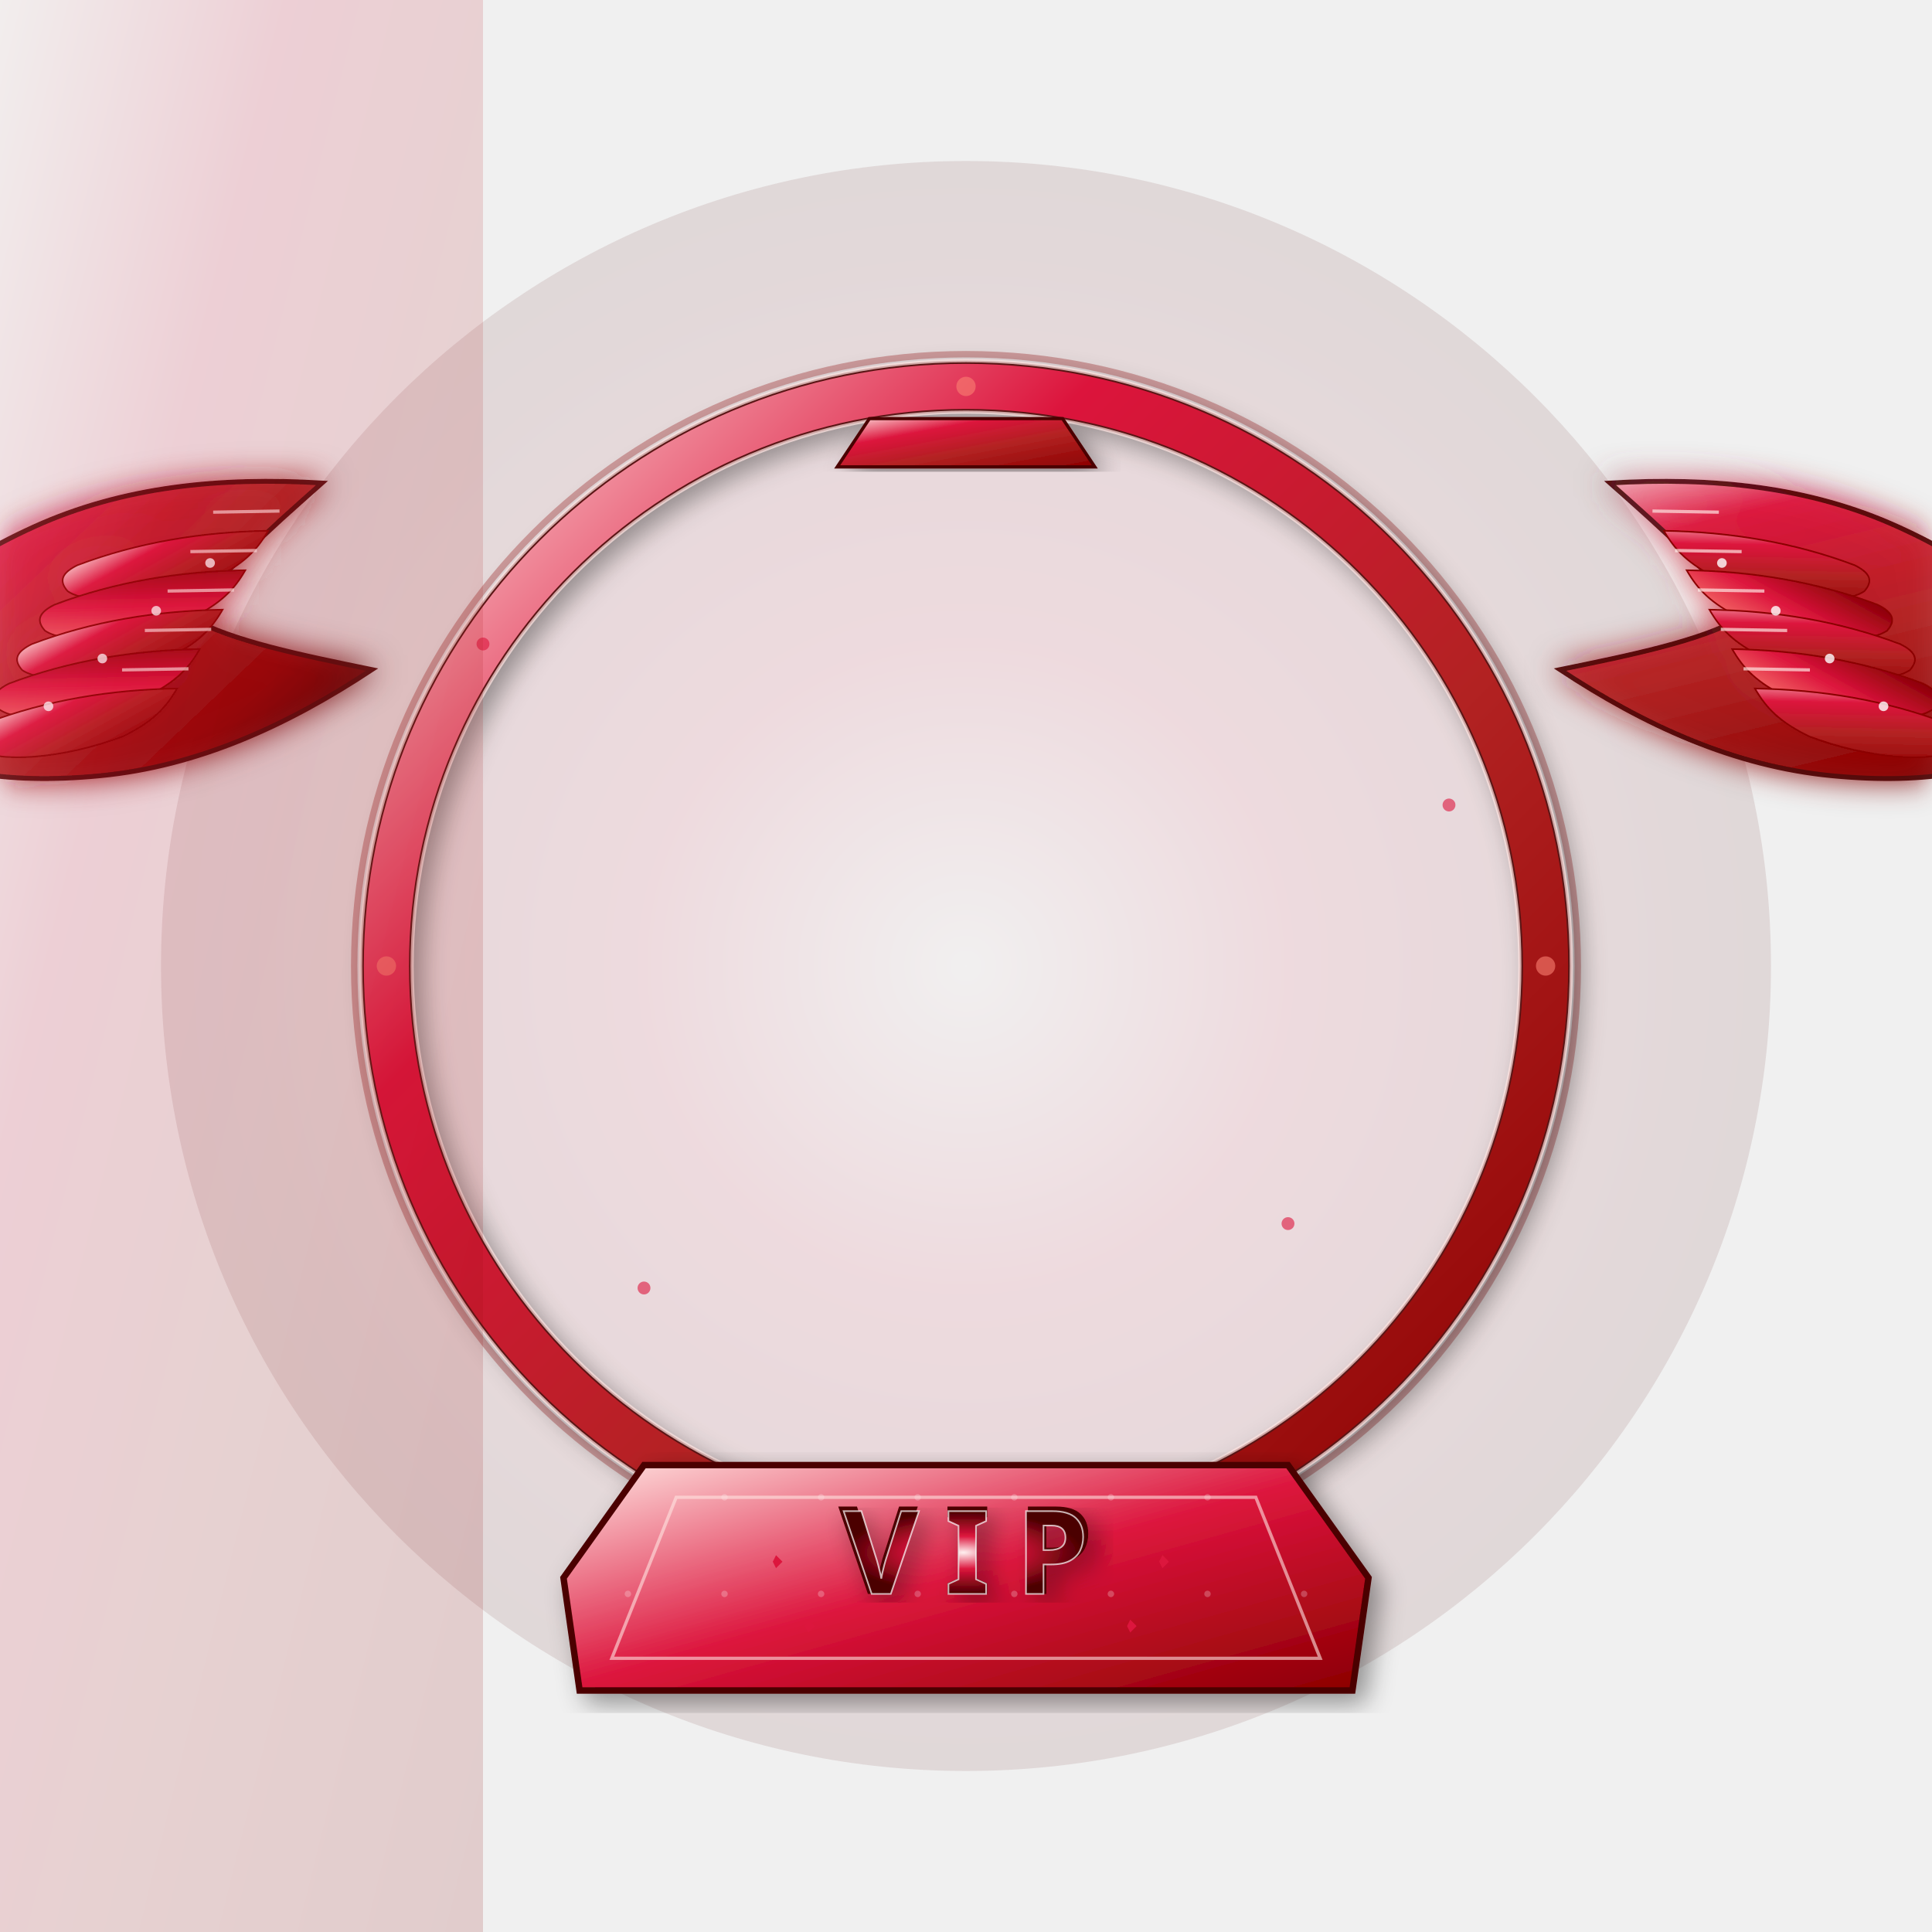
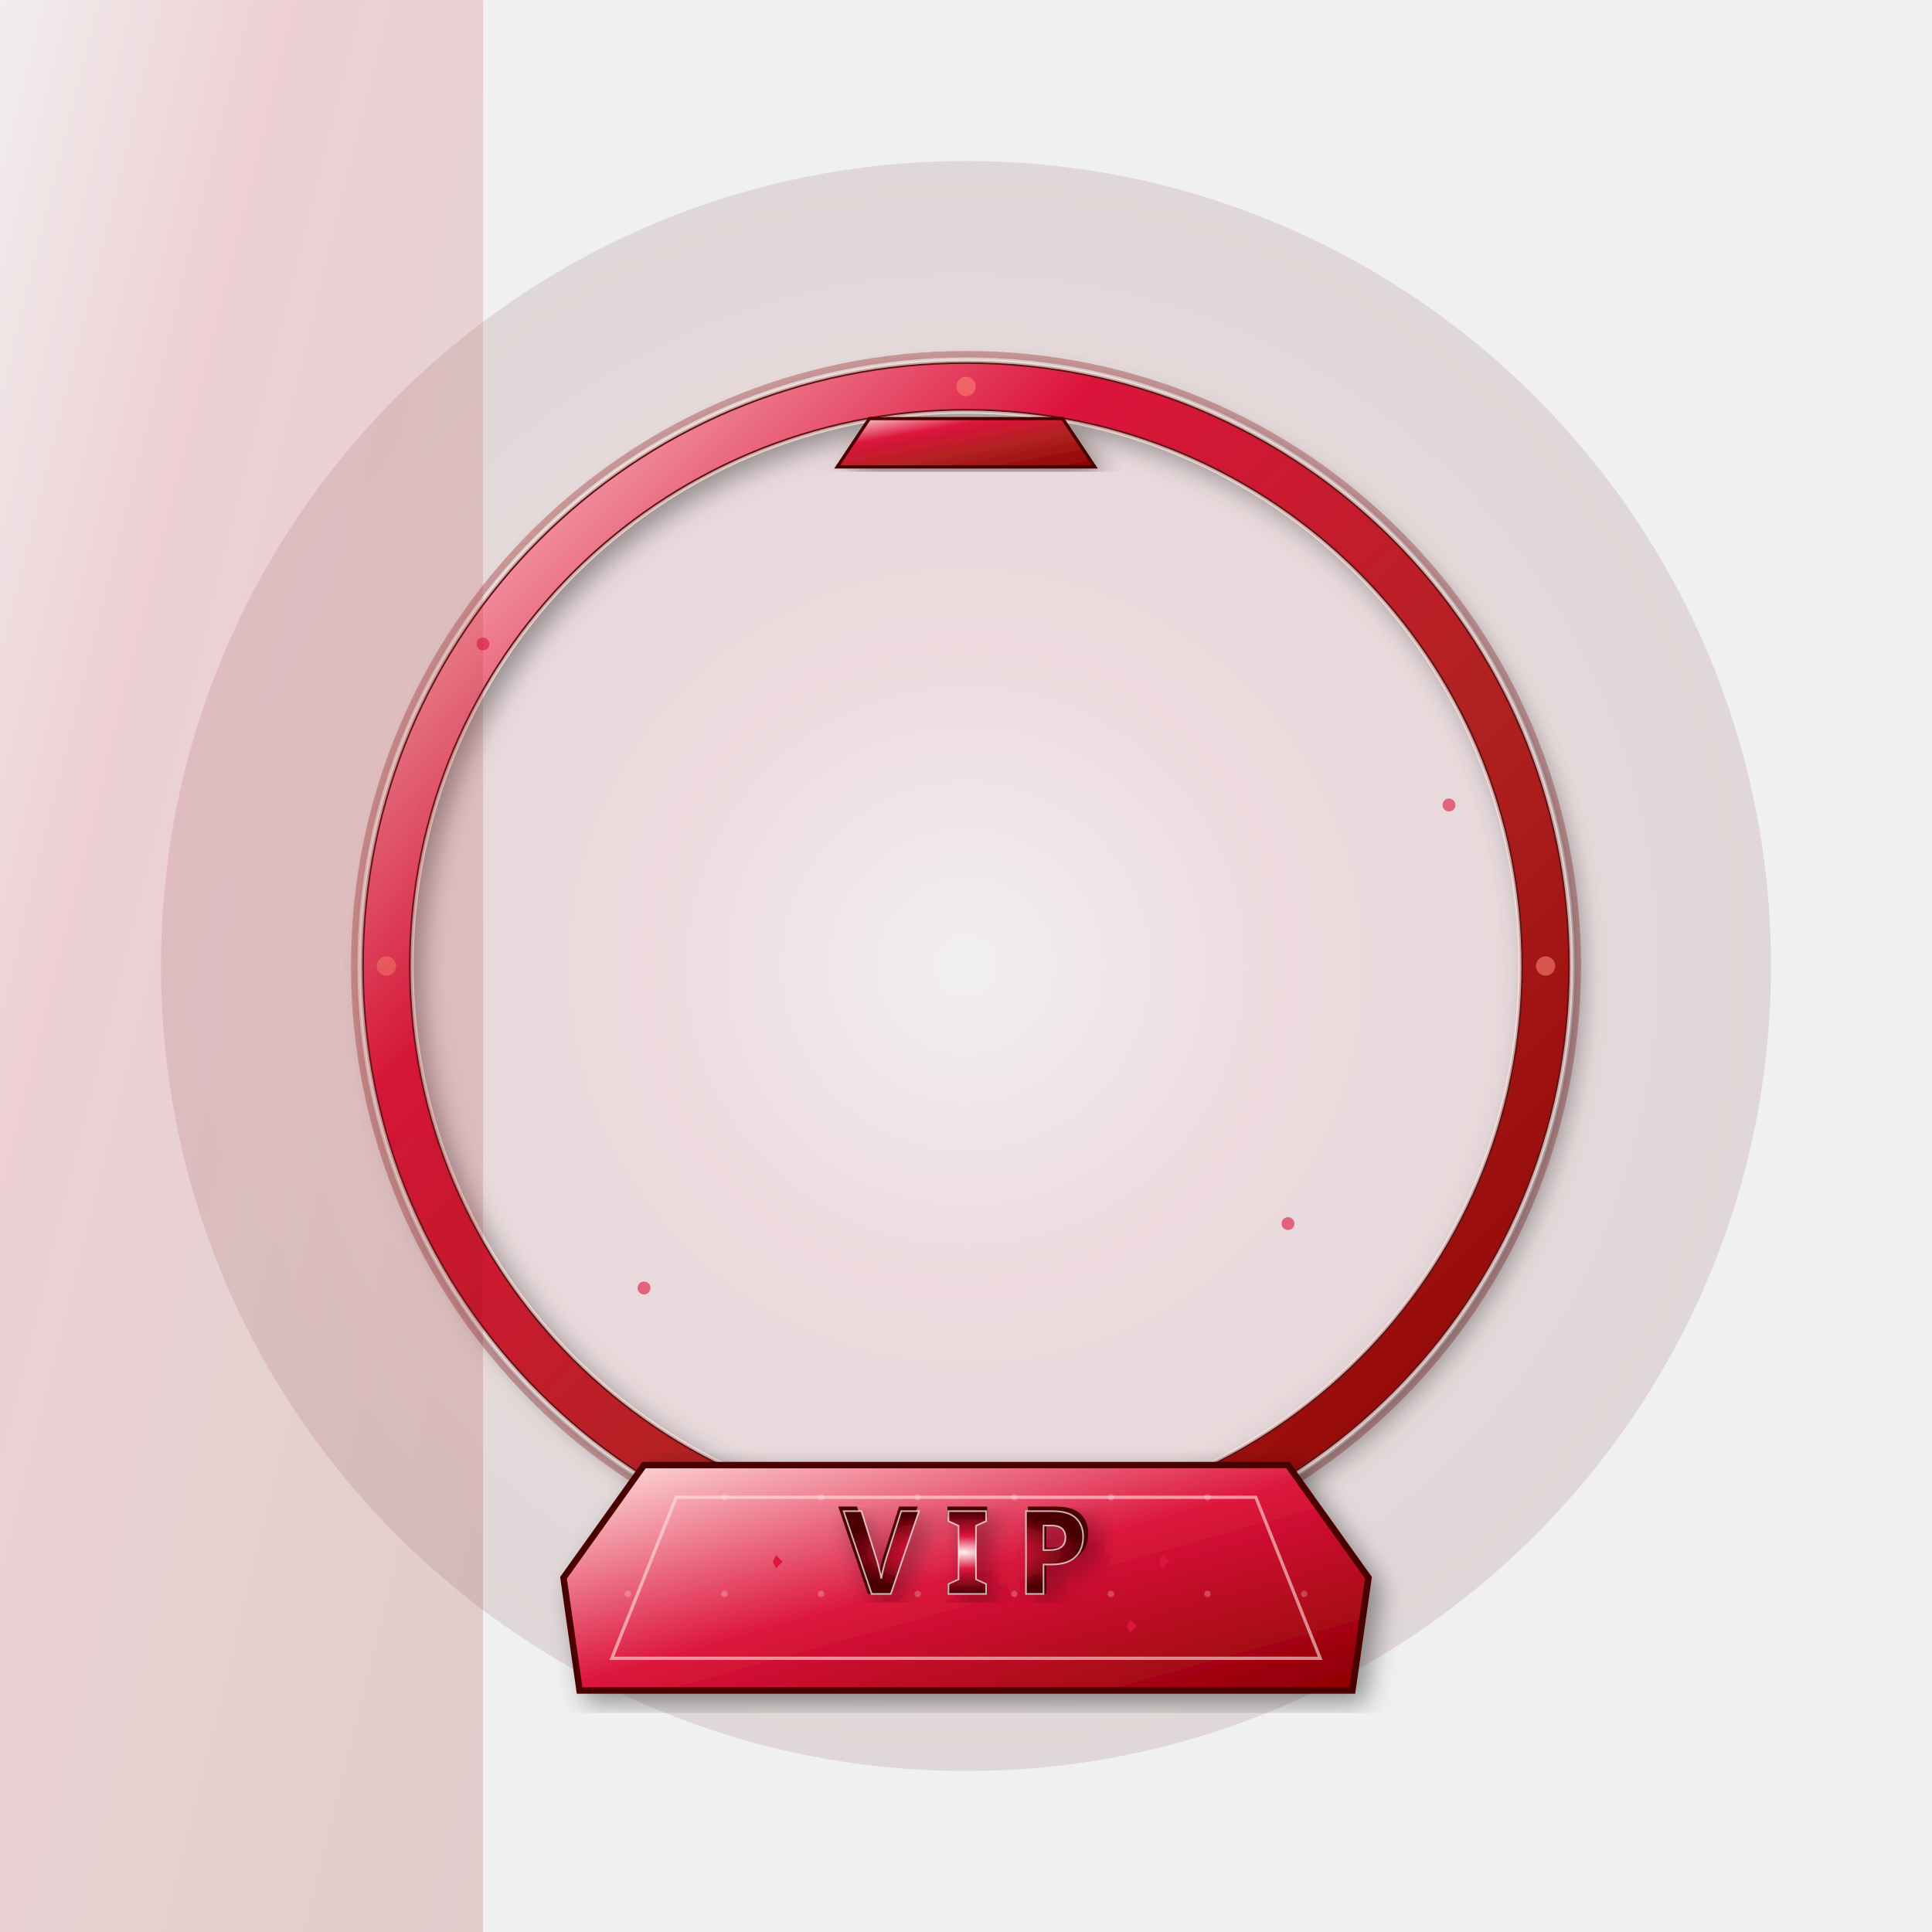
<svg xmlns="http://www.w3.org/2000/svg" width="600" height="600" viewBox="0 0 600 600" fill="none">
  <defs>
    <linearGradient id="rubyWingGrad1" x1="0" y1="0" x2="1" y2="1">
      <stop offset="0%" stop-color="#ffe4e1" />
      <stop offset="30%" stop-color="#dc143c" />
      <stop offset="60%" stop-color="#b22222" />
      <stop offset="100%" stop-color="#8b0000" />
    </linearGradient>
    <linearGradient id="rubyWingGrad2" x1="0" y1="1" x2="1" y2="0">
      <stop offset="0%" stop-color="#fa8072" />
      <stop offset="50%" stop-color="#dc143c" />
      <stop offset="100%" stop-color="#800000" />
    </linearGradient>
    <radialGradient id="rubyRadialWing" cx="50%" cy="50%" r="50%">
      <stop offset="0%" stop-color="#fff0f0" />
      <stop offset="40%" stop-color="#dc143c" />
      <stop offset="100%" stop-color="#4b0000" />
    </radialGradient>
    <linearGradient id="ringRubyGrad" x1="0" y1="0" x2="1" y2="1">
      <stop offset="0%" stop-color="#ffb6b6" />
      <stop offset="50%" stop-color="#dc143c" />
      <stop offset="100%" stop-color="#8b0000" />
    </linearGradient>
    <linearGradient id="gemGrad" x1="0" y1="0" x2="0" y2="1">
      <stop offset="0%" stop-color="#fff9e6" />
      <stop offset="50%" stop-color="#ffd700" />
      <stop offset="100%" stop-color="#daa520" />
    </linearGradient>
    <linearGradient id="bannerRubyGrad" x1="0" y1="0" x2="1" y2="1">
      <stop offset="0%" stop-color="#ffe4e1" />
      <stop offset="50%" stop-color="#dc143c" />
      <stop offset="100%" stop-color="#8b0000" />
    </linearGradient>
    <filter id="rubyGlow">
      <feGaussianBlur stdDeviation="5" result="coloredBlur" />
      <feMerge>
        <feMergeNode in="coloredBlur" />
        <feMergeNode in="SourceGraphic" />
      </feMerge>
    </filter>
    <filter id="dropShadow">
      <feDropShadow dx="3" dy="3" stdDeviation="4" flood-opacity="0.4" />
    </filter>
    <filter id="innerGlow">
      <feFlood flood-color="#dc143c" flood-opacity="0.5" />
      <feComposite in2="SourceAlpha" operator="out" />
      <feGaussianBlur stdDeviation="3" />
      <feComposite operator="atop" in2="SourceGraphic" />
    </filter>
    <pattern id="sparkle" x="0" y="0" width="30" height="30" patternUnits="userSpaceOnUse">
      <circle cx="15" cy="15" r="1" fill="#ffffff" opacity="0.8">
        <animate attributeName="r" values="1;3;1" dur="2s" repeatCount="indefinite" />
      </circle>
    </pattern>
    <linearGradient id="featherGrad" x1="0" y1="0" x2="1" y2="1">
      <stop offset="0%" stop-color="#fff0f0" />
      <stop offset="20%" stop-color="#dc143c" />
      <stop offset="50%" stop-color="#b22222" />
      <stop offset="80%" stop-color="#8b0000" />
      <stop offset="100%" stop-color="#4b0000" />
    </linearGradient>
  </defs>
  <ellipse cx="300" cy="300" rx="250" ry="250" fill="url(#rubyRadialWing)" opacity="0.1" />
  <circle cx="300" cy="300" r="190" fill="none" stroke="#8b0000" stroke-width="2" opacity="0.3" />
  <circle cx="300" cy="300" r="180" fill="none" stroke="#4b0000" stroke-width="16" filter="url(#dropShadow)" opacity="0.9" />
  <circle cx="300" cy="300" r="180" fill="none" stroke="url(#rubyWingGrad1)" stroke-width="14" />
  <circle cx="300" cy="300" r="172" fill="none" stroke="#ffe4e1" stroke-width="1" opacity="0.7" />
  <circle cx="300" cy="300" r="188" fill="none" stroke="#ffe4e1" stroke-width="1" opacity="0.7" />
  <g opacity="0.6">
    <circle cx="300" cy="120" r="3" fill="#fa8072" />
    <circle cx="300" cy="480" r="3" fill="#fa8072" />
    <circle cx="120" cy="300" r="3" fill="#fa8072" />
    <circle cx="480" cy="300" r="3" fill="#fa8072" />
  </g>
  <path d="M270 130 L330 130 L340 145 L260 145 Z" fill="url(#rubyWingGrad1)" stroke="#4b0000" stroke-width="1" filter="url(#dropShadow)" />
-   <g transform="translate(100,150)" filter="url(#rubyGlow)">
-     <g transform="rotate(-15)">
-       <path d="M 0,0 C -30,-10 -60,-15 -90,-10 C -120,-5 -140,5 -150,20 C -155,28 -155,35 -150,42                       C -140,55 -120,65 -90,70 C -60,75 -30,70 0,60                       C -20,50 -40,40 -50,30 C -40,20 -20,10 0,0 Z" fill="url(#featherGrad)" stroke="#4b0000" stroke-width="1.5" opacity="0.9" />
-       <path d="M -20,10 C -40,5 -60,3 -80,5 C -85,6 -87,8 -85,12 C -80,18 -60,22 -40,20 C -30,18 -25,15 -20,10 Z" fill="url(#rubyWingGrad1)" stroke="#8b0000" stroke-width="0.5" />
-       <path d="M -30,20 C -50,15 -70,13 -90,15 C -95,16 -97,18 -95,22 C -90,28 -70,32 -50,30 C -40,28 -35,25 -30,20 Z" fill="url(#rubyWingGrad2)" stroke="#8b0000" stroke-width="0.5" />
-       <path d="M -40,30 C -60,25 -80,23 -100,25 C -105,26 -107,28 -105,32 C -100,38 -80,42 -60,40 C -50,38 -45,35 -40,30 Z" fill="url(#rubyWingGrad1)" stroke="#8b0000" stroke-width="0.5" />
-       <path d="M -50,40 C -70,35 -90,33 -110,35 C -115,36 -117,38 -115,42 C -110,48 -90,52 -70,50 C -60,48 -55,45 -50,40 Z" fill="url(#rubyWingGrad2)" stroke="#8b0000" stroke-width="0.5" />
-       <path d="M -60,50 C -80,45 -100,43 -120,45 C -125,46 -127,48 -125,52 C -120,58 -100,62 -80,60 C -70,58 -65,55 -60,50 Z" fill="url(#rubyWingGrad1)" stroke="#8b0000" stroke-width="0.5" />
-       <g opacity="0.7">
-         <path d="M -15,5 L -35,0" stroke="#ffe4e1" stroke-width="1" />
-         <path d="M -25,15 L -45,10" stroke="#ffe4e1" stroke-width="1" />
-         <path d="M -35,25 L -55,20" stroke="#ffe4e1" stroke-width="1" />
-         <path d="M -45,35 L -65,30" stroke="#ffe4e1" stroke-width="1" />
-         <path d="M -55,45 L -75,40" stroke="#ffe4e1" stroke-width="1" />
-       </g>
-       <circle cx="-40" cy="15" r="1.5" fill="#ffffff" opacity="0.8" />
-       <circle cx="-60" cy="25" r="1.5" fill="#ffffff" opacity="0.8" />
-       <circle cx="-80" cy="35" r="1.5" fill="#ffffff" opacity="0.8" />
-       <circle cx="-100" cy="45" r="1.5" fill="#ffffff" opacity="0.8" />
-       <animateTransform attributeName="transform" attributeType="XML" type="rotate" values="-15;-5;-15" dur="4s" repeatCount="indefinite" />
-     </g>
-   </g>
-   <g transform="translate(500,150)" filter="url(#rubyGlow)">
-     <g transform="rotate(15)">
-       <path d="M 0,0 C 30,-10 60,-15 90,-10 C 120,-5 140,5 150,20 C 155,28 155,35 150,42                       C 140,55 120,65 90,70 C 60,75 30,70 0,60                       C 20,50 40,40 50,30 C 40,20 20,10 0,0 Z" fill="url(#featherGrad)" stroke="#4b0000" stroke-width="1.5" opacity="0.9" />
-       <path d="M 20,10 C 40,5 60,3 80,5 C 85,6 87,8 85,12 C 80,18 60,22 40,20 C 30,18 25,15 20,10 Z" fill="url(#rubyWingGrad1)" stroke="#8b0000" stroke-width="0.5" />
-       <path d="M 30,20 C 50,15 70,13 90,15 C 95,16 97,18 95,22 C 90,28 70,32 50,30 C 40,28 35,25 30,20 Z" fill="url(#rubyWingGrad2)" stroke="#8b0000" stroke-width="0.5" />
-       <path d="M 40,30 C 60,25 80,23 100,25 C 105,26 107,28 105,32 C 100,38 80,42 60,40 C 50,38 45,35 40,30 Z" fill="url(#rubyWingGrad1)" stroke="#8b0000" stroke-width="0.5" />
-       <path d="M 50,40 C 70,35 90,33 110,35 C 115,36 117,38 115,42 C 110,48 90,52 70,50 C 60,48 55,45 50,40 Z" fill="url(#rubyWingGrad2)" stroke="#8b0000" stroke-width="0.5" />
-       <path d="M 60,50 C 80,45 100,43 120,45 C 125,46 127,48 125,52 C 120,58 100,62 80,60 C 70,58 65,55 60,50 Z" fill="url(#rubyWingGrad1)" stroke="#8b0000" stroke-width="0.5" />
-       <g opacity="0.7">
-         <path d="M 15,5 L 35,0" stroke="#ffe4e1" stroke-width="1" />
-         <path d="M 25,15 L 45,10" stroke="#ffe4e1" stroke-width="1" />
-         <path d="M 35,25 L 55,20" stroke="#ffe4e1" stroke-width="1" />
-         <path d="M 45,35 L 65,30" stroke="#ffe4e1" stroke-width="1" />
-         <path d="M 55,45 L 75,40" stroke="#ffe4e1" stroke-width="1" />
-       </g>
-       <circle cx="40" cy="15" r="1.5" fill="#ffffff" opacity="0.8" />
-       <circle cx="60" cy="25" r="1.5" fill="#ffffff" opacity="0.8" />
-       <circle cx="80" cy="35" r="1.5" fill="#ffffff" opacity="0.8" />
-       <circle cx="100" cy="45" r="1.5" fill="#ffffff" opacity="0.8" />
-       <animateTransform attributeName="transform" attributeType="XML" type="rotate" values="15;5;15" dur="4s" repeatCount="indefinite" />
-     </g>
-   </g>
  <g filter="url(#dropShadow)">
    <path d="M200,455 L400,455 L425,490 L420,525 L180,525 L175,490 Z" fill="url(#bannerRubyGrad)" stroke="#4b0000" stroke-width="2" />
    <path d="M205,460 L395,460 L415,520 L185,520 Z" fill="url(#sparkle)" opacity="0.3" />
    <path d="M210,465 L390,465 L410,515 L190,515 Z" fill="none" stroke="#ffe4e1" stroke-width="1" opacity="0.6" />
    <text x="300" y="495" text-anchor="middle" fill="#4b0000" font-size="38" font-family="Arial Black" font-weight="bold" letter-spacing="8" filter="url(#dropShadow)">VIP</text>
    <text x="300" y="495" text-anchor="middle" fill="url(#rubyRadialWing)" font-size="36" font-family="Arial Black" font-weight="bold" letter-spacing="8">VIP</text>
    <text x="300" y="495" text-anchor="middle" fill="none" stroke="#ffffff" stroke-width="0.5" font-size="36" font-family="Arial Black" font-weight="bold" letter-spacing="8" opacity="0.7">VIP</text>
    <g fill="#dc143c">
      <path d="M 240,485 L241,487 L243,485 L241,483 Z" />
      <path d="M 360,485 L361,487 L363,485 L361,483 Z" />
      <path d="M 250,505 L251,507 L253,505 L251,503 Z" />
      <path d="M 350,505 L351,507 L353,505 L351,503 Z" />
    </g>
  </g>
  <g opacity="0.6">
    <circle cx="150" cy="200" r="2" fill="#dc143c">
      <animate attributeName="cy" values="200;150;200" dur="3s" repeatCount="indefinite" />
      <animate attributeName="opacity" values="0;1;0" dur="3s" repeatCount="indefinite" />
    </circle>
    <circle cx="450" cy="250" r="2" fill="#dc143c">
      <animate attributeName="cy" values="250;200;250" dur="3.5s" repeatCount="indefinite" />
      <animate attributeName="opacity" values="0;1;0" dur="3.5s" repeatCount="indefinite" />
    </circle>
    <circle cx="200" cy="400" r="2" fill="#dc143c">
      <animate attributeName="cy" values="400;350;400" dur="4s" repeatCount="indefinite" />
      <animate attributeName="opacity" values="0;1;0" dur="4s" repeatCount="indefinite" />
    </circle>
    <circle cx="400" cy="380" r="2" fill="#dc143c">
      <animate attributeName="cy" values="380;330;380" dur="3.2s" repeatCount="indefinite" />
      <animate attributeName="opacity" values="0;1;0" dur="3.2s" repeatCount="indefinite" />
    </circle>
  </g>
  <rect x="0" y="0" width="150" height="600" fill="url(#rubyWingGrad1)" opacity="0.15">
    <animateTransform attributeName="transform" type="translate" from="-150 0" to="750 0" dur="4s" repeatCount="indefinite" />
  </rect>
</svg>
